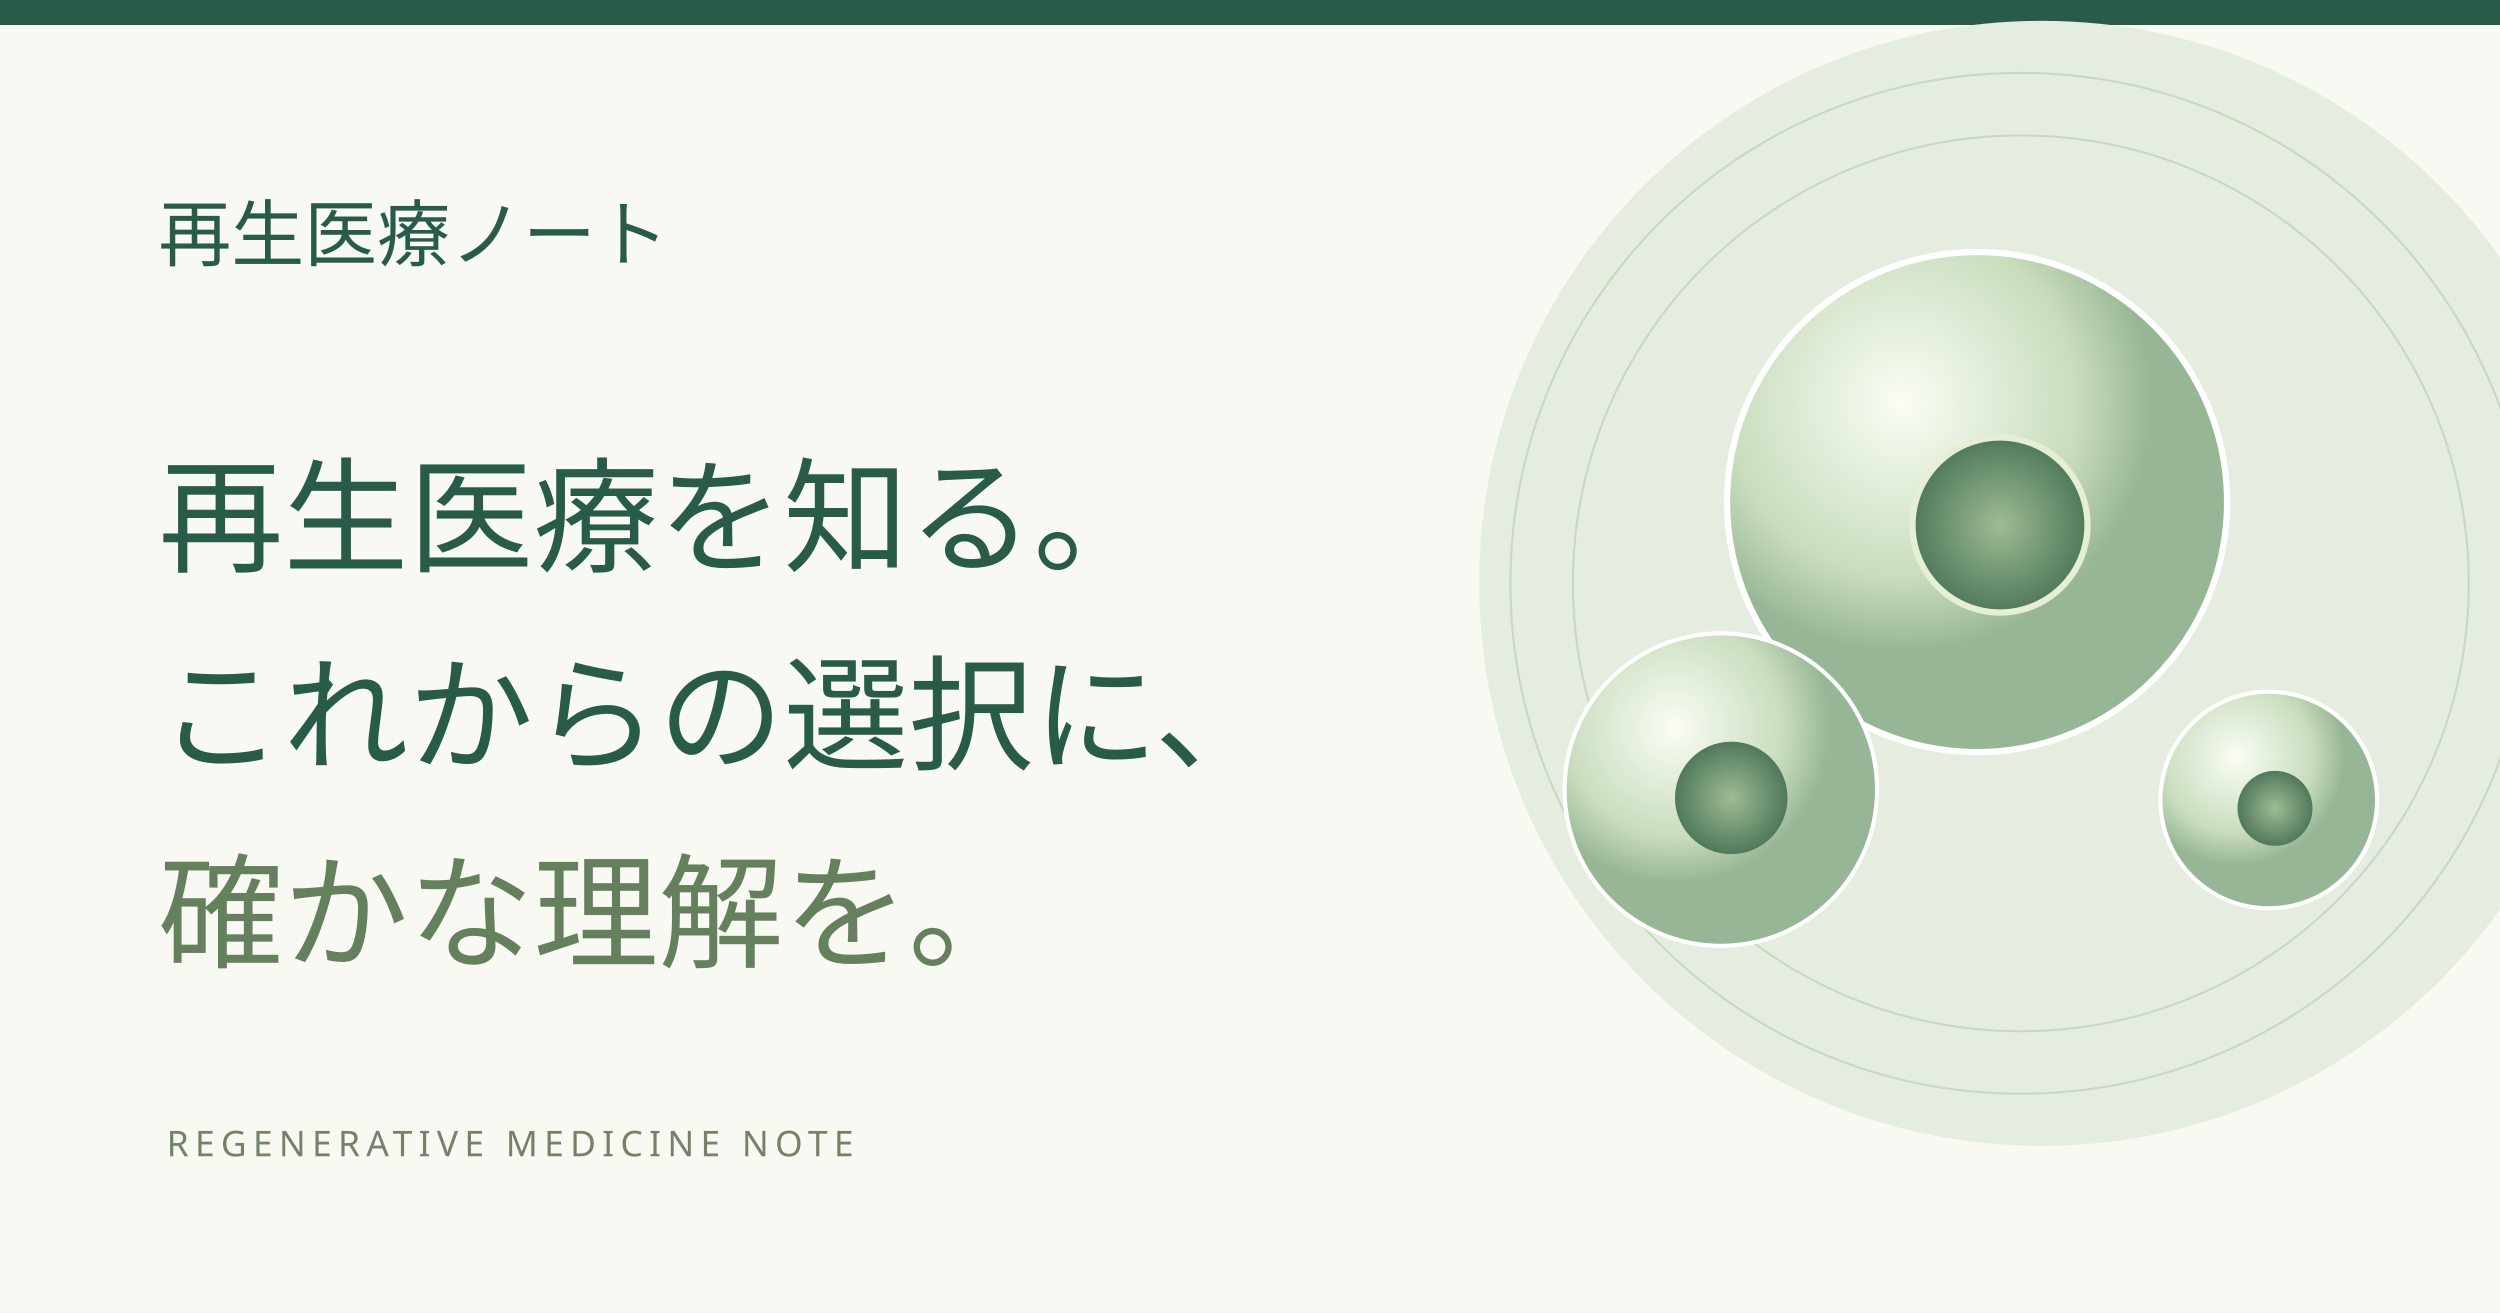
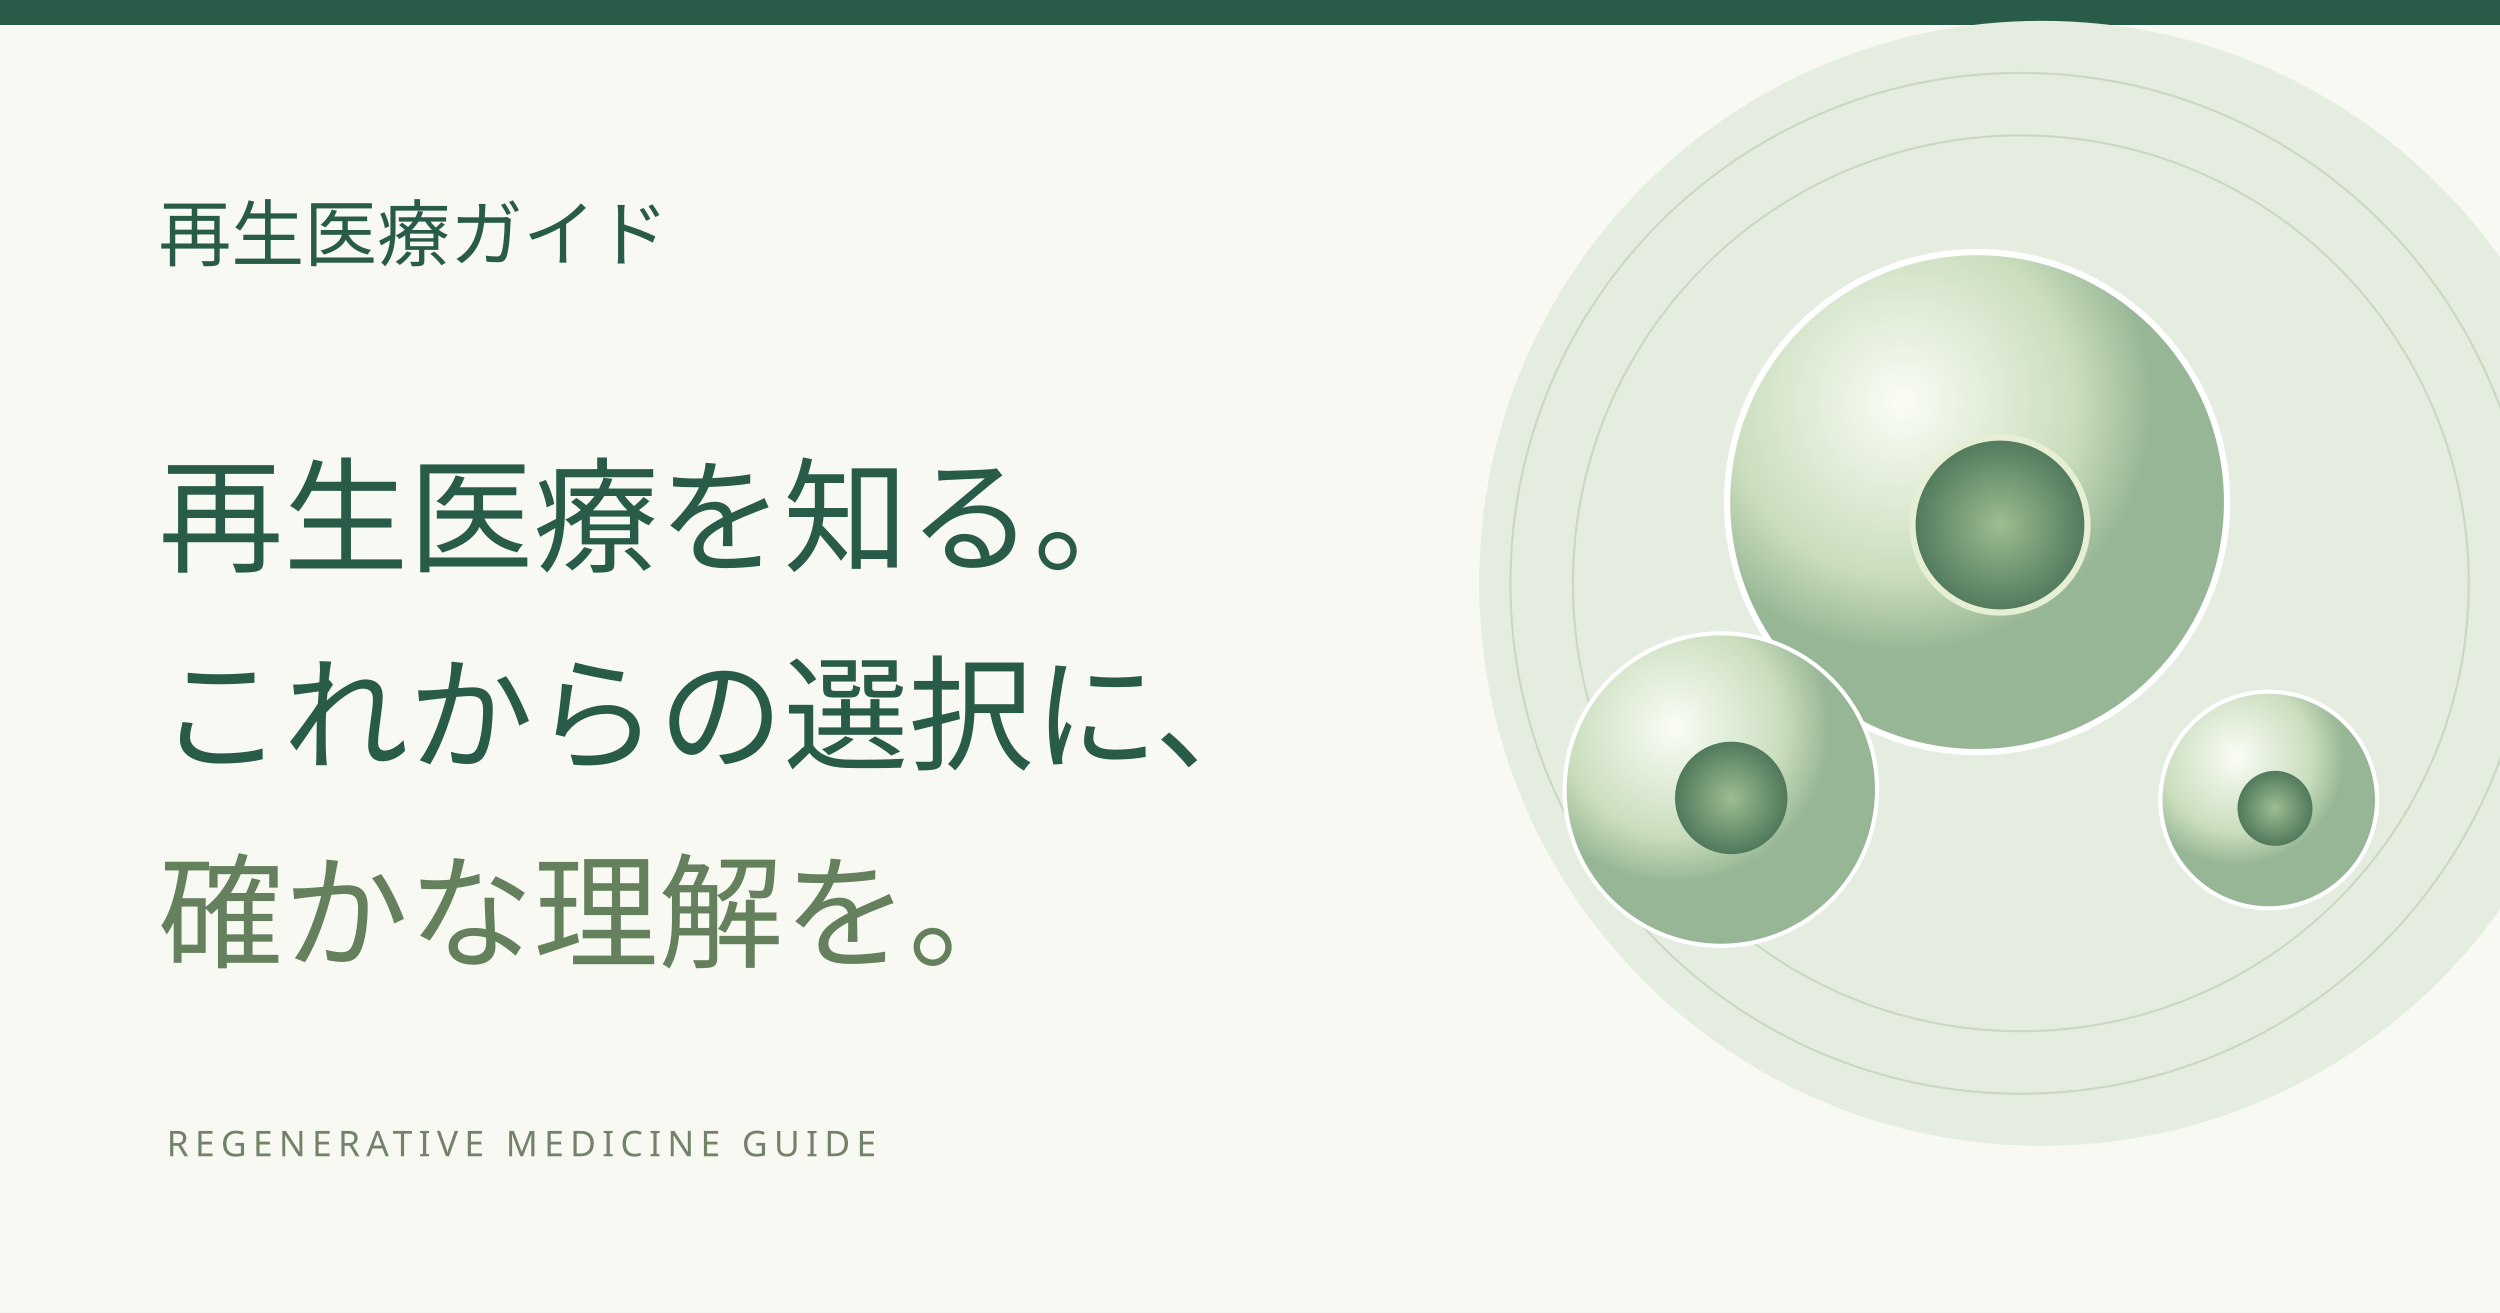
<svg xmlns="http://www.w3.org/2000/svg" width="1200" height="630" viewBox="0 0 1200 630">
  <defs>
    <radialGradient id="cell" cx="35%" cy="30%">
      <stop stop-color="#fafdf5" />
      <stop offset=".7" stop-color="#c9ddbd" />
      <stop offset="1" stop-color="#97b695" />
    </radialGradient>
    <radialGradient id="core">
      <stop stop-color="#9ebd92" />
      <stop offset="1" stop-color="#50795b" />
    </radialGradient>
  </defs>
  <rect width="1200" height="630" fill="#f8f9f2" />
  <path d="M0 0h1200v12H0z" fill="#285b48" />
  <circle cx="980" cy="280" r="270" fill="#e5ede0" />
  <g fill="none" stroke="#c8d8c1">
    <circle cx="970" cy="280" r="215" />
    <circle cx="970" cy="280" r="245" />
  </g>
  <circle cx="949" cy="241" r="120" fill="url(#cell)" stroke="#fff" stroke-width="3" />
  <circle cx="960" cy="252" r="42" fill="url(#core)" stroke="#e6efd3" stroke-width="3" />
  <circle cx="826" cy="379" r="75" fill="url(#cell)" stroke="#fff" stroke-width="2" />
  <circle cx="831" cy="383" r="27" fill="url(#core)" />
  <circle cx="1089" cy="384" r="52" fill="url(#cell)" stroke="#fff" stroke-width="2" />
  <circle cx="1092" cy="388" r="18" fill="url(#core)" />
  <g fill="#285b48" font-family="Hiragino Mincho ProN, Yu Mincho, serif">
-     <text x="76" y="125" font-size="35">再生医療ノート</text>
+     <text x="76" y="125" font-size="35">再生医療ガイド</text>
    <text x="76" y="270" font-size="60">再生医療を知る。</text>
    <text x="76" y="365" font-size="60">これからの選択に、</text>
    <text x="76" y="460" font-size="60" fill="#65805d">確かな理解を。</text>
  </g>
-   <text x="80" y="555" font-family="sans-serif" font-size="17" letter-spacing="3" fill="#738269">REGENERATIVE MEDICINE NOTE</text>
+   <text x="80" y="555" font-family="sans-serif" font-size="17" letter-spacing="3" fill="#738269">REGENERATIVE MEDICINE GUIDE</text>
</svg>
